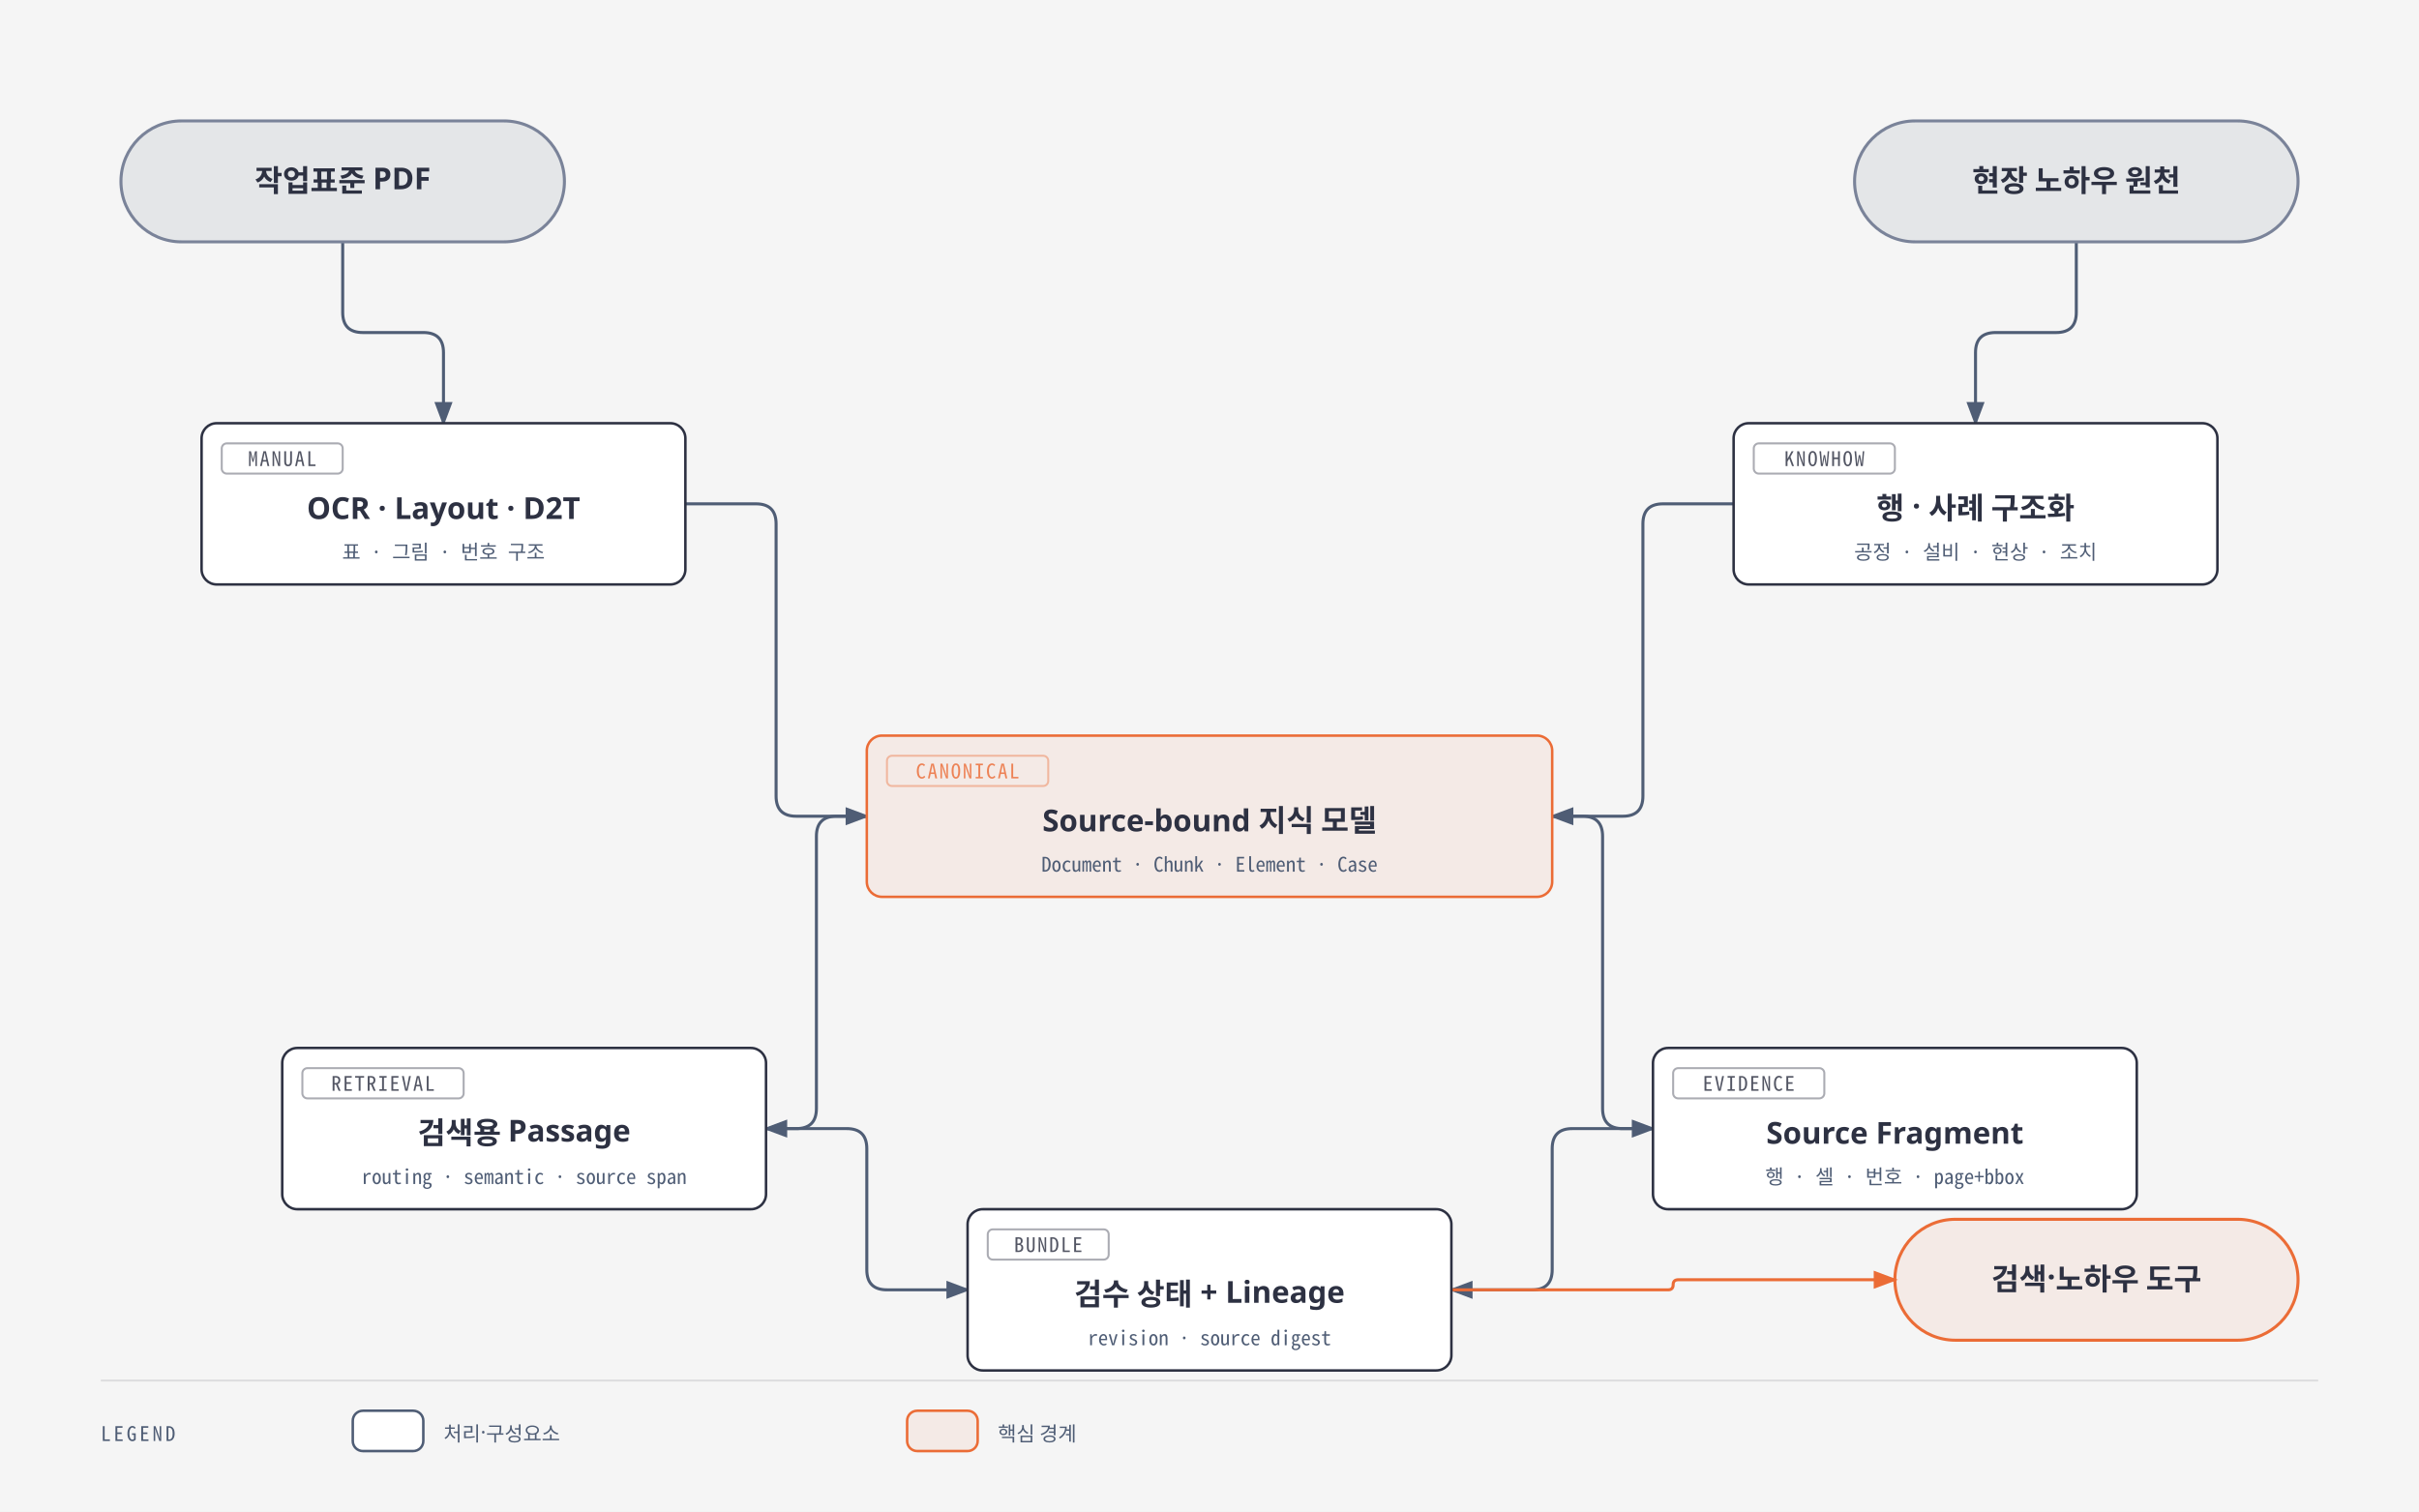
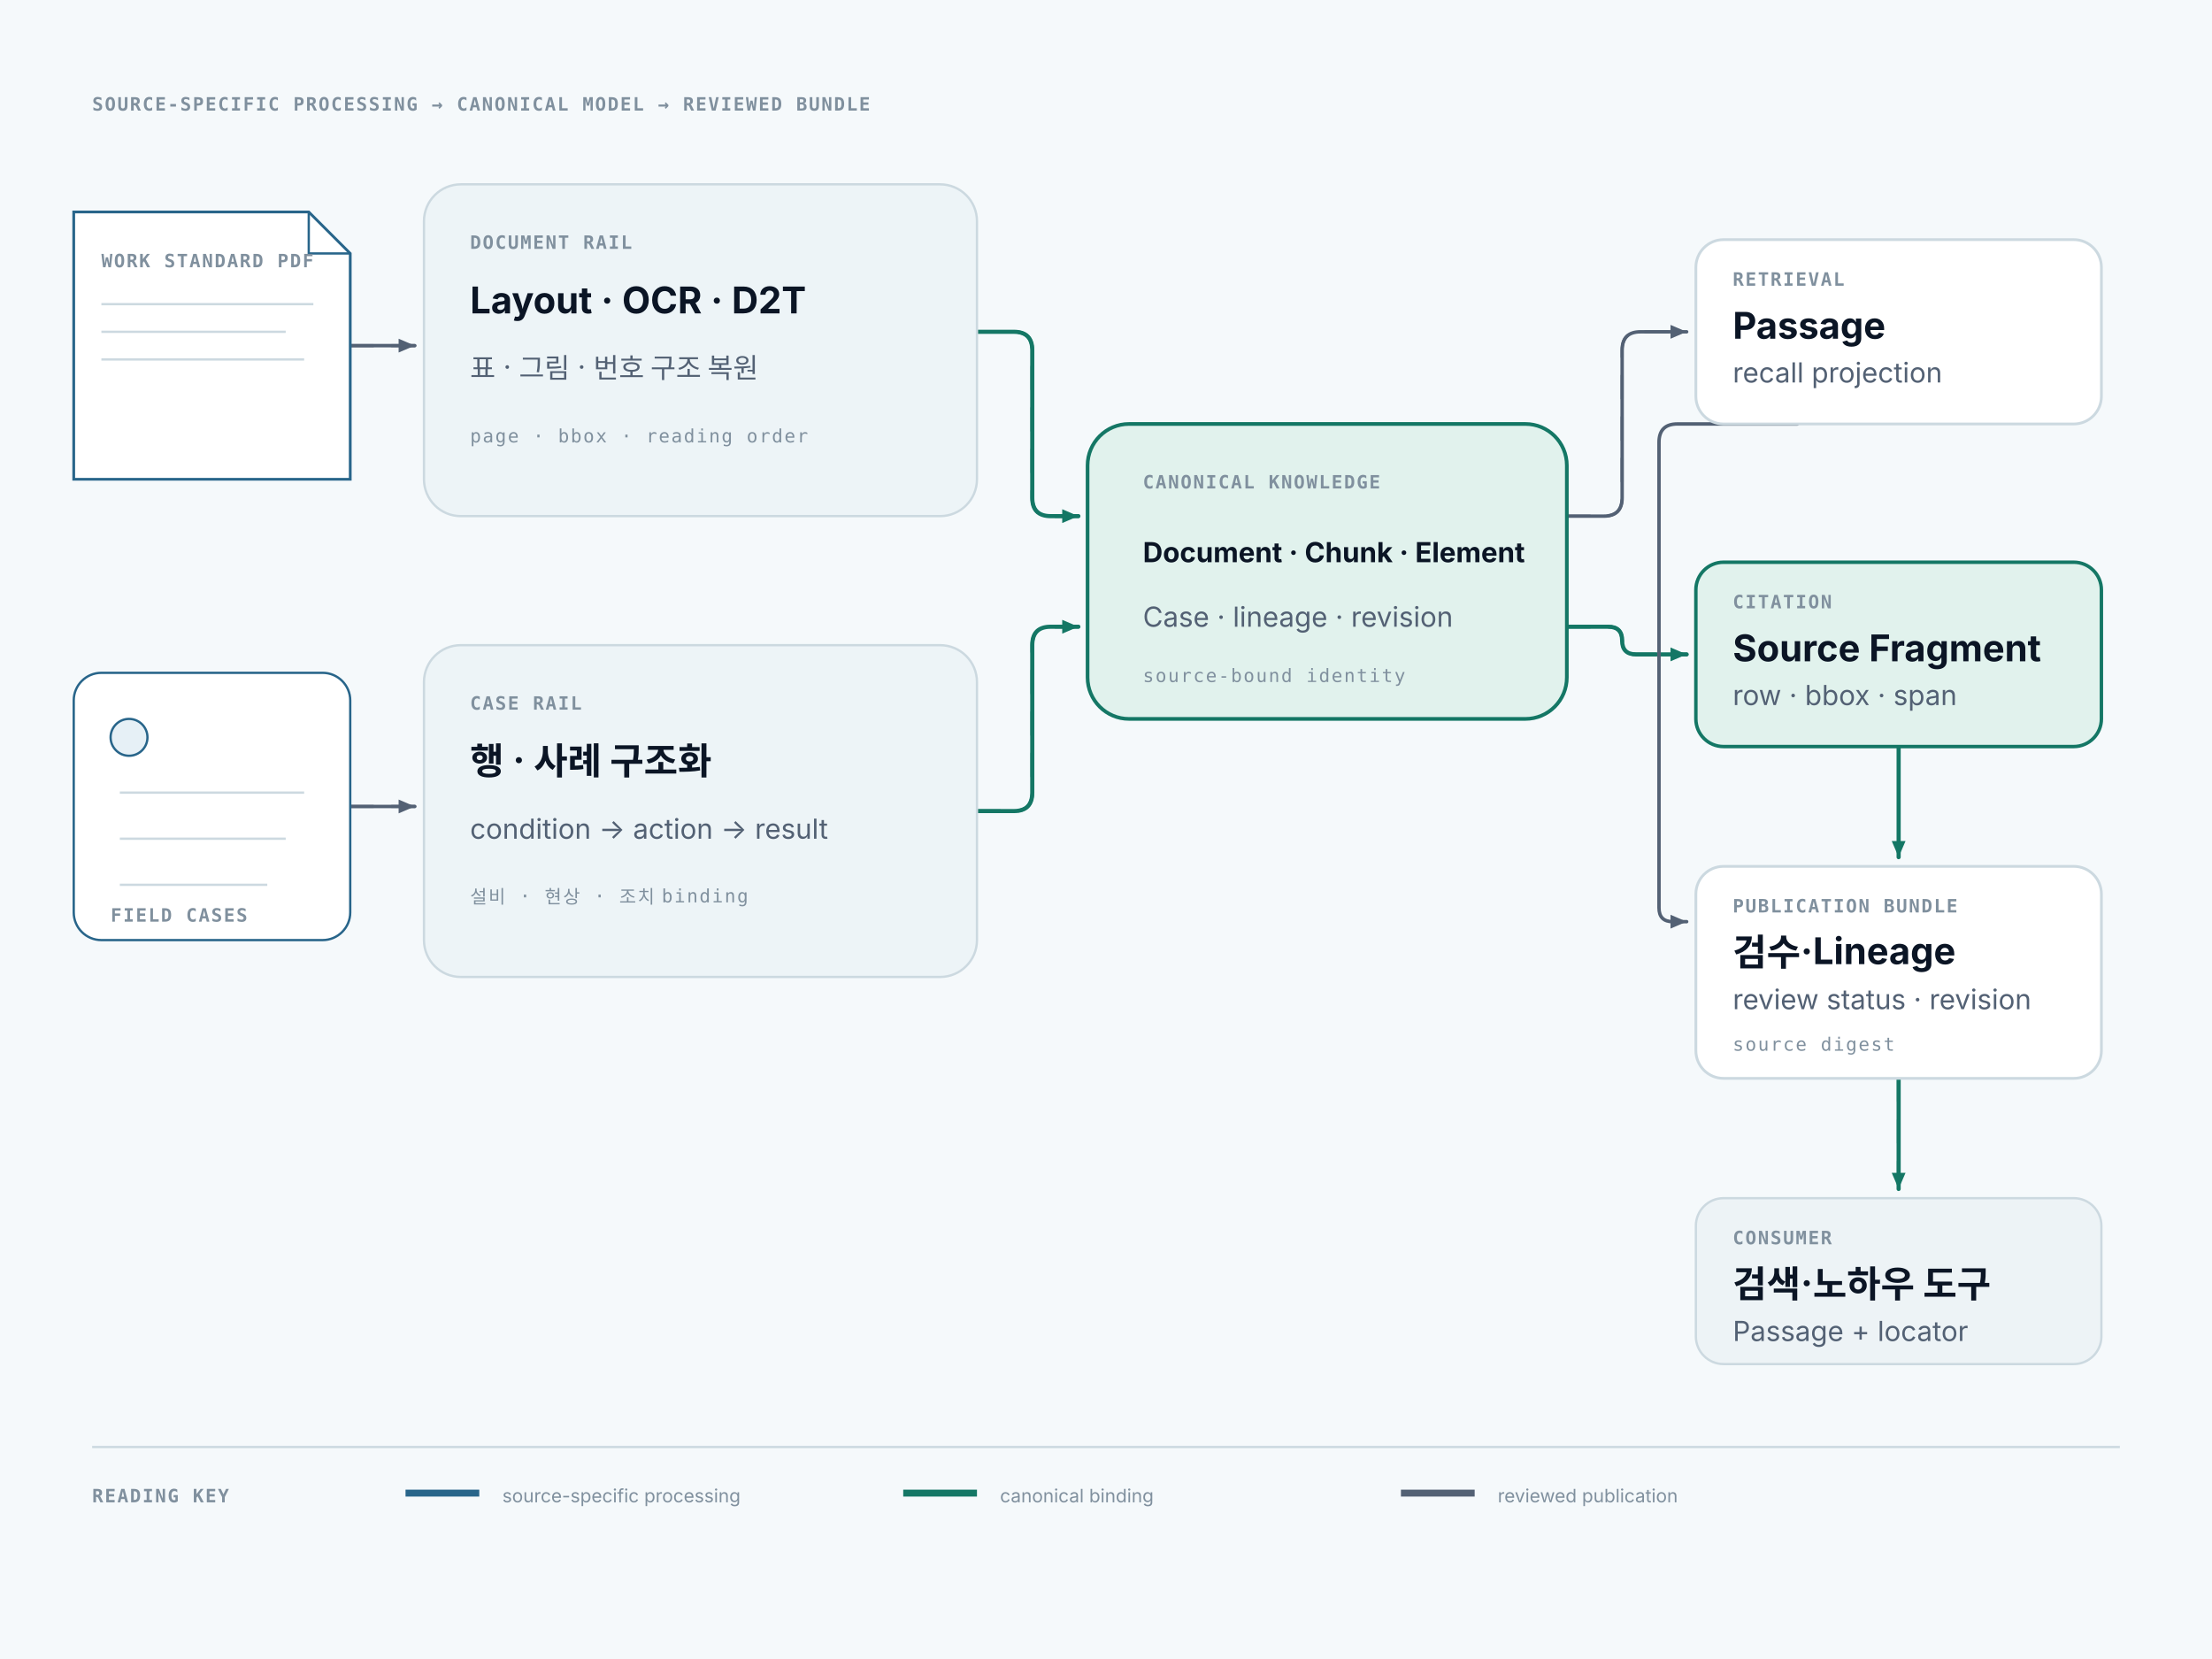
- <svg xmlns="http://www.w3.org/2000/svg" viewBox="0 0 960 600" role="img" aria-labelledby="steel-unstructured-preprocessing-title steel-unstructured-preprocessing-desc">
+ <svg xmlns="http://www.w3.org/2000/svg" viewBox="0 0 960 720" data-visual-kind="dual-source-rail" data-diagram-grammar="data-flow" data-motion-profile="source-to-publication" data-critical-font-size="12" role="img" aria-labelledby="steel-unstructured-preprocessing-title steel-unstructured-preprocessing-desc">
  <defs>
-     <marker id="arrow" markerWidth="8" markerHeight="6" refX="7" refY="3" orient="auto">
-       <polygon points="0 0, 8 3, 0 6" fill="#4f5d75" />
+     <marker id="arrow" markerUnits="userSpaceOnUse" markerWidth="7" markerHeight="6" refX="7" refY="3" orient="auto">
+       <path d="M0 0 L7 3 L0 6 Z" fill="#536174" />
    </marker>
-     <marker id="arrow-accent" markerWidth="8" markerHeight="6" refX="7" refY="3" orient="auto">
-       <polygon points="0 0, 8 3, 0 6" fill="#eb6c36" />
+     <marker id="arrow-signal" markerUnits="userSpaceOnUse" markerWidth="7" markerHeight="6" refX="7" refY="3" orient="auto">
+       <path d="M0 0 L7 3 L0 6 Z" fill="#147765" />
    </marker>
-     <marker id="arrow-link" markerWidth="8" markerHeight="6" refX="7" refY="3" orient="auto">
-       <polygon points="0 0, 8 3, 0 6" fill="#2e5aa8" />
+     <marker id="arrow-open" markerUnits="userSpaceOnUse" markerWidth="7" markerHeight="6" refX="7" refY="3" orient="auto">
+       <path d="M0 0 L7 3 L0 6" fill="none" stroke="#28658a" stroke-width="1.2" />
    </marker>
-     <marker id="arrow-open" markerWidth="8" markerHeight="6" refX="7" refY="3" orient="auto">
-       <polyline points="0 0, 8 3, 0 6" fill="none" stroke="#4f5d75" stroke-width="1.2" />
-     </marker>
-     <style>1&amp;family=Geist:wght@400;500;600&amp;family=Geist+Mono:wght@400;500;600&amp;display=swap');</style>
+     <style>
+     text{font-family:-apple-system,BlinkMacSystemFont,'Apple SD Gothic Neo','Noto Sans KR',sans-serif;fill:#0b1525}
+     .mono{font-family:'SFMono-Regular','Roboto Mono',Consolas,monospace;letter-spacing:.08em}
+     .label{font-size:8px;font-weight:700;fill:#80909e}
+     .title{font-size:16px;font-weight:700}
+     .meta{font-size:12px;fill:#536174}
+     .micro{font-size:8px;fill:#80909e}
+     .on-dark{fill:#ffffff}.on-dark-soft{fill:#d4e4ea}
+     .node{fill:#ffffff;stroke:#ccd9e0;stroke-width:1.2}
+     .node-soft{fill:#edf3f6;stroke:#ccd9e0;stroke-width:1}
+     .node-signal{fill:#e1f2ed;stroke:#147765;stroke-width:1.5}
+     .flow{fill:none;stroke:#536174;stroke-width:1.5;stroke-linecap:round;stroke-linejoin:round;marker-end:url(#arrow)}
+     .flow-signal{fill:none;stroke:#147765;stroke-width:1.8;stroke-linecap:round;stroke-linejoin:round;marker-end:url(#arrow-signal)}
+     .flow-dashed{fill:none;stroke:#28658a;stroke-width:1.3;stroke-dasharray:6 6;stroke-linecap:round;marker-end:url(#arrow-open)}
+     .relationship{fill:none;stroke:#536174;stroke-width:1.4;stroke-linecap:round;stroke-linejoin:round}
+     .edge-motion{fill:none;stroke:#536174;stroke-width:1.3;stroke-linecap:round;stroke-linejoin:round;pointer-events:none;marker-end:none}
+     .edge-motion--signal{stroke:#147765;stroke-width:1.5}.edge-motion--dashed{stroke:#28658a}
+     .edge-label-mask{fill:#f5f9fb}
+     .flow-live{stroke-dasharray:10 8;animation:diagram-source-to-publication-flow 12s linear infinite}
+     .pulse{animation:diagram-source-to-publication-focus 12s ease-in-out infinite}
+     .phase{animation:diagram-source-to-publication-phase-a 12s ease-in-out infinite}
+     .phase-b{animation-name:diagram-source-to-publication-phase-b}.phase-c{animation-name:diagram-source-to-publication-phase-c}.phase-d{animation-name:diagram-source-to-publication-phase-d}
+     @keyframes diagram-source-to-publication-flow{0%{stroke-dashoffset:72;opacity:.58}8%,78%{opacity:1}90%,100%{stroke-dashoffset:-72;opacity:.82}}
+     @keyframes diagram-source-to-publication-focus{0%,8%{opacity:.74}18%,78%{opacity:1}90%,100%{opacity:.84}}
+     @keyframes diagram-source-to-publication-phase-a{0%,4%{opacity:.62}8%,26%{opacity:1}90%,100%{opacity:.82}}
+     @keyframes diagram-source-to-publication-phase-b{0%,4%{opacity:.62}8%,26%{opacity:1}90%,100%{opacity:.82}}
+     @keyframes diagram-source-to-publication-phase-c{0%,44%{opacity:.62}48%,66%{opacity:1}90%,100%{opacity:.82}}
+     @keyframes diagram-source-to-publication-phase-d{0%,68%{opacity:.62}72%,90%{opacity:1}90%,100%{opacity:.82}}
+     @media(prefers-reduced-motion:reduce){.flow-live,.pulse,.phase{animation:none!important}}
+   </style>
  </defs>
-   <rect width="100%" height="100%" fill="#f5f5f5" />
-   <path d="M 136,96 V 124 Q 136,132 144,132 H 168 Q 176,132 176,140 V 168" fill="none" stroke="#4f5d75" stroke-width="1.2" marker-end="url(#arrow)" />
-   <path d="M 824,96 V 124 Q 824,132 816,132 H 792 Q 784,132 784,140 V 168" fill="none" stroke="#4f5d75" stroke-width="1.2" marker-end="url(#arrow)" />
-   <path d="M 272,200 H 300 Q 308,200 308,208 V 316 Q 308,324 316,324 H 344" fill="none" stroke="#4f5d75" stroke-width="1.2" marker-end="url(#arrow)" />
-   <path d="M 688,200 H 660 Q 652,200 652,208 V 316 Q 652,324 644,324 H 616" fill="none" stroke="#4f5d75" stroke-width="1.2" marker-end="url(#arrow)" />
-   <path d="M 344,324 H 332 Q 324,324 324,332 V 440 Q 324,448 316,448 H 304" fill="none" stroke="#4f5d75" stroke-width="1.2" marker-end="url(#arrow)" />
-   <path d="M 616,324 H 628 Q 636,324 636,332 V 440 Q 636,448 644,448 H 656" fill="none" stroke="#4f5d75" stroke-width="1.2" marker-end="url(#arrow)" />
-   <path d="M 304,448 H 336 Q 344,448 344,456 V 504 Q 344,512 352,512 H 384" fill="none" stroke="#4f5d75" stroke-width="1.2" marker-end="url(#arrow)" />
-   <path d="M 656,448 H 624 Q 616,448 616,456 V 504 Q 616,512 608,512 H 576" fill="none" stroke="#4f5d75" stroke-width="1.2" marker-end="url(#arrow)" />
-   <path d="M 576,512 H 662 Q 664,512 664,510 V 510 Q 664,508 666,508 H 752" fill="none" stroke="#eb6c36" stroke-width="1.2" marker-end="url(#arrow-accent)" />
-   <g id="node-pdf">
-     <rect x="48" y="48" width="176" height="48" rx="24" fill="rgba(79,93,117,0.10)" stroke="#7a8399" stroke-width="1.2" />
-     <text x="136" y="76" fill="#2d3142" font-size="12" font-weight="600" font-family="'Geist','Apple SD Gothic Neo','Noto Sans KR',system-ui,sans-serif" text-anchor="middle">
-       <tspan x="136" dy="0">작업표준 PDF</tspan>
-     </text>
+   <rect width="960" height="720" fill="#f5f9fb" />
+   <text class="label mono" x="40" y="48">SOURCE-SPECIFIC PROCESSING → CANONICAL MODEL → REVIEWED BUNDLE</text>
+   <g class="" data-edge-from="work-standard" data-edge-to="manual-rail" data-edge-role="ingest" data-edge-payload="PDF · layout" data-edge-start="152 150" data-edge-end="180 150" data-edge-from-port="152 150" data-edge-to-port="184 150" data-story-edge="work-standard manual-rail">
+     <path class="flow" data-edge-from="work-standard" data-edge-to="manual-rail" data-edge-role="ingest" data-edge-payload="PDF · layout" data-edge-start="152 150" data-edge-end="180 150" data-edge-from-port="152 150" data-edge-to-port="184 150" data-story-edge="work-standard manual-rail" d="M152 150H180" />
+     <path class="edge-motion  flow-live" d="M152 150H180" />
  </g>
-   <g id="node-knowhow">
-     <rect x="736" y="48" width="176" height="48" rx="24" fill="rgba(79,93,117,0.10)" stroke="#7a8399" stroke-width="1.2" />
-     <text x="824" y="76" fill="#2d3142" font-size="12" font-weight="600" font-family="'Geist','Apple SD Gothic Neo','Noto Sans KR',system-ui,sans-serif" text-anchor="middle">
-       <tspan x="824" dy="0">현장 노하우 원천</tspan>
-     </text>
+   <g class="phase-b" data-edge-from="field-cases" data-edge-to="case-rail" data-edge-role="ingest" data-edge-payload="case rows" data-edge-start="152 350" data-edge-end="180 350" data-edge-from-port="152 350" data-edge-to-port="184 350" data-story-edge="field-cases case-rail">
+     <path class="flow" data-edge-from="field-cases" data-edge-to="case-rail" data-edge-role="ingest" data-edge-payload="case rows" data-edge-start="152 350" data-edge-end="180 350" data-edge-from-port="152 350" data-edge-to-port="184 350" data-story-edge="field-cases case-rail" d="M152 350H180" />
+     <path class="edge-motion  flow-live" d="M152 350H180" />
  </g>
-   <g id="node-d2t">
-     <rect x="80" y="168" width="192" height="64" rx="6" fill="#f5f5f5" />
-     <rect x="80" y="168" width="192" height="64" rx="6" fill="#ffffff" stroke="#2d3142" stroke-width="1" />
-     <rect x="88" y="176" width="48" height="12" rx="2" fill="transparent" stroke="#2d3142" stroke-opacity="0.40" stroke-width="0.8" />
-     <text x="112" y="185" fill="#2d3142" fill-opacity="0.82" font-size="8" font-family="'Geist Mono','SFMono-Regular','Noto Sans Mono CJK KR',monospace" text-anchor="middle" letter-spacing="0.08em">MANUAL</text>
-     <text x="176" y="206" fill="#2d3142" font-size="12" font-weight="600" font-family="'Geist','Apple SD Gothic Neo','Noto Sans KR',system-ui,sans-serif" text-anchor="middle">
-       <tspan x="176" dy="0">OCR · Layout · D2T</tspan>
-     </text>
-     <text x="176" y="222" fill="#4f5d75" font-size="8" font-weight="400" font-family="'Geist Mono','SFMono-Regular','Noto Sans Mono CJK KR',monospace" text-anchor="middle">
-       <tspan x="176" dy="0">표 · 그림 · 번호 구조</tspan>
-     </text>
+   <g class="" data-edge-from="manual-rail" data-edge-to="canonical-model" data-edge-role="canonicalize" data-edge-payload="Document · Chunk · Element" data-edge-start="424 144" data-edge-end="468 224" data-edge-from-port="424 144" data-edge-to-port="472 224" data-story-edge="manual-rail canonical-model">
+     <path class="flow-signal" data-edge-from="manual-rail" data-edge-to="canonical-model" data-edge-role="canonicalize" data-edge-payload="Document · Chunk · Element" data-edge-start="424 144" data-edge-end="468 224" data-edge-from-port="424 144" data-edge-to-port="472 224" data-story-edge="manual-rail canonical-model" d="M424 144H440Q448 144 448 152V216Q448 224 456 224H468" />
+     <path class="edge-motion edge-motion--signal flow-live" d="M424 144H440Q448 144 448 152V216Q448 224 456 224H468" />
  </g>
-   <g id="node-cases">
-     <rect x="688" y="168" width="192" height="64" rx="6" fill="#f5f5f5" />
-     <rect x="688" y="168" width="192" height="64" rx="6" fill="#ffffff" stroke="#2d3142" stroke-width="1" />
-     <rect x="696" y="176" width="56" height="12" rx="2" fill="transparent" stroke="#2d3142" stroke-opacity="0.40" stroke-width="0.8" />
-     <text x="724" y="185" fill="#2d3142" fill-opacity="0.82" font-size="8" font-family="'Geist Mono','SFMono-Regular','Noto Sans Mono CJK KR',monospace" text-anchor="middle" letter-spacing="0.08em">KNOWHOW</text>
-     <text x="784" y="206" fill="#2d3142" font-size="12" font-weight="600" font-family="'Geist','Apple SD Gothic Neo','Noto Sans KR',system-ui,sans-serif" text-anchor="middle">
-       <tspan x="784" dy="0">행 · 사례 구조화</tspan>
-     </text>
-     <text x="784" y="222" fill="#4f5d75" font-size="8" font-weight="400" font-family="'Geist Mono','SFMono-Regular','Noto Sans Mono CJK KR',monospace" text-anchor="middle">
-       <tspan x="784" dy="0">공정 · 설비 · 현상 · 조치</tspan>
-     </text>
+   <g class="phase-b" data-edge-from="case-rail" data-edge-to="canonical-model" data-edge-role="canonicalize" data-edge-payload="source-bound Case" data-edge-start="424 352" data-edge-end="468 272" data-edge-from-port="424 352" data-edge-to-port="472 272" data-story-edge="case-rail canonical-model">
+     <path class="flow-signal" data-edge-from="case-rail" data-edge-to="canonical-model" data-edge-role="canonicalize" data-edge-payload="source-bound Case" data-edge-start="424 352" data-edge-end="468 272" data-edge-from-port="424 352" data-edge-to-port="472 272" data-story-edge="case-rail canonical-model" d="M424 352H440Q448 352 448 344V280Q448 272 456 272H468" />
+     <path class="edge-motion edge-motion--signal flow-live" d="M424 352H440Q448 352 448 344V280Q448 272 456 272H468" />
  </g>
-   <g id="node-canonical">
-     <rect x="344" y="292" width="272" height="64" rx="6" fill="#f5f5f5" />
-     <rect x="344" y="292" width="272" height="64" rx="6" fill="rgba(235,108,54,0.08)" stroke="#eb6c36" stroke-width="1" />
-     <rect x="352" y="300" width="64" height="12" rx="2" fill="transparent" stroke="#eb6c36" stroke-opacity="0.40" stroke-width="0.8" />
-     <text x="384" y="309" fill="#eb6c36" fill-opacity="0.82" font-size="8" font-family="'Geist Mono','SFMono-Regular','Noto Sans Mono CJK KR',monospace" text-anchor="middle" letter-spacing="0.08em">CANONICAL</text>
-     <text x="480" y="330" fill="#2d3142" font-size="12" font-weight="600" font-family="'Geist','Apple SD Gothic Neo','Noto Sans KR',system-ui,sans-serif" text-anchor="middle">
-       <tspan x="480" dy="0">Source-bound 지식 모델</tspan>
-     </text>
-     <text x="480" y="346" fill="#4f5d75" font-size="8" font-weight="400" font-family="'Geist Mono','SFMono-Regular','Noto Sans Mono CJK KR',monospace" text-anchor="middle">
-       <tspan x="480" dy="0">Document · Chunk · Element · Case</tspan>
-     </text>
+   <g class="phase-c" data-edge-from="canonical-model" data-edge-to="passage-projection" data-edge-role="projects" data-edge-payload="Passage" data-edge-start="680 224" data-edge-end="732 144" data-edge-from-port="680 224" data-edge-to-port="736 144" data-story-edge="canonical-model passage-projection">
+     <path class="flow" data-edge-from="canonical-model" data-edge-to="passage-projection" data-edge-role="projects" data-edge-payload="Passage" data-edge-start="680 224" data-edge-end="732 144" data-edge-from-port="680 224" data-edge-to-port="736 144" data-story-edge="canonical-model passage-projection" d="M680 224H696Q704 224 704 216V152Q704 144 712 144H732" />
+     <path class="edge-motion  flow-live" d="M680 224H696Q704 224 704 216V152Q704 144 712 144H732" />
  </g>
-   <g id="node-passage">
-     <rect x="112" y="416" width="192" height="64" rx="6" fill="#f5f5f5" />
-     <rect x="112" y="416" width="192" height="64" rx="6" fill="#ffffff" stroke="#2d3142" stroke-width="1" />
-     <rect x="120" y="424" width="64" height="12" rx="2" fill="transparent" stroke="#2d3142" stroke-opacity="0.40" stroke-width="0.8" />
-     <text x="152" y="433" fill="#2d3142" fill-opacity="0.82" font-size="8" font-family="'Geist Mono','SFMono-Regular','Noto Sans Mono CJK KR',monospace" text-anchor="middle" letter-spacing="0.08em">RETRIEVAL</text>
-     <text x="208" y="454" fill="#2d3142" font-size="12" font-weight="600" font-family="'Geist','Apple SD Gothic Neo','Noto Sans KR',system-ui,sans-serif" text-anchor="middle">
-       <tspan x="208" dy="0">검색용 Passage</tspan>
-     </text>
-     <text x="208" y="470" fill="#4f5d75" font-size="8" font-weight="400" font-family="'Geist Mono','SFMono-Regular','Noto Sans Mono CJK KR',monospace" text-anchor="middle">
-       <tspan x="208" dy="0">routing · semantic · source span</tspan>
-     </text>
+   <g class="phase-c" data-edge-from="canonical-model" data-edge-to="fragment-projection" data-edge-role="locates" data-edge-payload="Source Fragment" data-edge-start="680 272" data-edge-end="732 284" data-edge-from-port="680 272" data-edge-to-port="736 284" data-story-edge="canonical-model fragment-projection">
+     <path class="flow-signal" data-edge-from="canonical-model" data-edge-to="fragment-projection" data-edge-role="locates" data-edge-payload="Source Fragment" data-edge-start="680 272" data-edge-end="732 284" data-edge-from-port="680 272" data-edge-to-port="736 284" data-story-edge="canonical-model fragment-projection" d="M680 272H698Q704 272 704 278V278Q704 284 710 284H732" />
+     <path class="edge-motion edge-motion--signal flow-live" d="M680 272H698Q704 272 704 278V278Q704 284 710 284H732" />
  </g>
-   <g id="node-fragment">
-     <rect x="656" y="416" width="192" height="64" rx="6" fill="#f5f5f5" />
-     <rect x="656" y="416" width="192" height="64" rx="6" fill="#ffffff" stroke="#2d3142" stroke-width="1" />
-     <rect x="664" y="424" width="60" height="12" rx="2" fill="transparent" stroke="#2d3142" stroke-opacity="0.40" stroke-width="0.8" />
-     <text x="694" y="433" fill="#2d3142" fill-opacity="0.82" font-size="8" font-family="'Geist Mono','SFMono-Regular','Noto Sans Mono CJK KR',monospace" text-anchor="middle" letter-spacing="0.08em">EVIDENCE</text>
-     <text x="752" y="454" fill="#2d3142" font-size="12" font-weight="600" font-family="'Geist','Apple SD Gothic Neo','Noto Sans KR',system-ui,sans-serif" text-anchor="middle">
-       <tspan x="752" dy="0">Source Fragment</tspan>
-     </text>
-     <text x="752" y="470" fill="#4f5d75" font-size="8" font-weight="400" font-family="'Geist Mono','SFMono-Regular','Noto Sans Mono CJK KR',monospace" text-anchor="middle">
-       <tspan x="752" dy="0">행 · 셀 · 번호 · page+bbox</tspan>
-     </text>
+   <g class="phase-c" data-edge-from="passage-projection" data-edge-to="publication-gate" data-edge-role="review-input" data-edge-payload="retrieval projection" data-edge-start="780 184" data-edge-end="732 400" data-edge-from-port="780 184" data-edge-to-port="736 400" data-story-edge="passage-projection publication-gate">
+     <path class="flow" data-edge-from="passage-projection" data-edge-to="publication-gate" data-edge-role="review-input" data-edge-payload="retrieval projection" data-edge-start="780 184" data-edge-end="732 400" data-edge-from-port="780 184" data-edge-to-port="736 400" data-story-edge="passage-projection publication-gate" d="M780 184H728Q720 184 720 192V394Q720 400 726 400H732" />
  </g>
-   <g id="node-bundle">
-     <rect x="384" y="480" width="192" height="64" rx="6" fill="#f5f5f5" />
-     <rect x="384" y="480" width="192" height="64" rx="6" fill="#ffffff" stroke="#2d3142" stroke-width="1" />
-     <rect x="392" y="488" width="48" height="12" rx="2" fill="transparent" stroke="#2d3142" stroke-opacity="0.40" stroke-width="0.8" />
-     <text x="416" y="497" fill="#2d3142" fill-opacity="0.82" font-size="8" font-family="'Geist Mono','SFMono-Regular','Noto Sans Mono CJK KR',monospace" text-anchor="middle" letter-spacing="0.08em">BUNDLE</text>
-     <text x="480" y="518" fill="#2d3142" font-size="12" font-weight="600" font-family="'Geist','Apple SD Gothic Neo','Noto Sans KR',system-ui,sans-serif" text-anchor="middle">
-       <tspan x="480" dy="0">검수 상태 + Lineage</tspan>
-     </text>
-     <text x="480" y="534" fill="#4f5d75" font-size="8" font-weight="400" font-family="'Geist Mono','SFMono-Regular','Noto Sans Mono CJK KR',monospace" text-anchor="middle">
-       <tspan x="480" dy="0">revision · source digest</tspan>
-     </text>
+   <g class="phase-c" data-edge-from="fragment-projection" data-edge-to="publication-gate" data-edge-role="review-input" data-edge-payload="exact locator" data-edge-start="824 324" data-edge-end="824 372" data-edge-from-port="824 324" data-edge-to-port="824 376" data-story-edge="fragment-projection publication-gate">
+     <path class="flow-signal" data-edge-from="fragment-projection" data-edge-to="publication-gate" data-edge-role="review-input" data-edge-payload="exact locator" data-edge-start="824 324" data-edge-end="824 372" data-edge-from-port="824 324" data-edge-to-port="824 376" data-story-edge="fragment-projection publication-gate" d="M824 324V372" />
  </g>
-   <g id="node-tools">
-     <rect x="752" y="484" width="160" height="48" rx="24" fill="rgba(235,108,54,0.08)" stroke="#eb6c36" stroke-width="1.2" />
-     <text x="832" y="512" fill="#2d3142" font-size="12" font-weight="600" font-family="'Geist','Apple SD Gothic Neo','Noto Sans KR',system-ui,sans-serif" text-anchor="middle">
-       <tspan x="832" dy="0">검색·노하우 도구</tspan>
-     </text>
+   <g class="phase-d" data-edge-from="publication-gate" data-edge-to="retrieval-tools" data-edge-role="publishes" data-edge-payload="reviewed bundle" data-edge-start="824 468" data-edge-end="824 516" data-edge-from-port="824 468" data-edge-to-port="824 520" data-story-edge="publication-gate retrieval-tools">
+     <path class="flow-signal" data-edge-from="publication-gate" data-edge-to="retrieval-tools" data-edge-role="publishes" data-edge-payload="reviewed bundle" data-edge-start="824 468" data-edge-end="824 516" data-edge-from-port="824 468" data-edge-to-port="824 520" data-story-edge="publication-gate retrieval-tools" d="M824 468V516" />
+     <path class="edge-motion edge-motion--signal flow-live" d="M824 468V516" />
  </g>
-   <line x1="40" y1="548" x2="920" y2="548" stroke="rgba(45,49,66,0.12)" stroke-width="0.8" />
-   <text x="40" y="572" fill="#4f5d75" font-size="8" font-family="'Geist Mono','SFMono-Regular','Noto Sans Mono CJK KR',monospace" letter-spacing="0.14em">LEGEND</text>
-   <rect x="140" y="560" width="28" height="16" rx="4" fill="#ffffff" stroke="#4f5d75" stroke-width="1" />
-   <text x="176" y="572" fill="#4f5d75" font-size="8" font-family="'Geist','Apple SD Gothic Neo','Noto Sans KR',system-ui,sans-serif">처리·구성요소</text>
-   <rect x="360" y="560" width="28" height="16" rx="4" fill="rgba(235,108,54,0.08)" stroke="#eb6c36" stroke-width="1" />
-   <text x="396" y="572" fill="#4f5d75" font-size="8" font-family="'Geist','Apple SD Gothic Neo','Noto Sans KR',system-ui,sans-serif">핵심 경계</text>
+   <g data-concept="two-sources">
+     <g data-concept="work-standard" data-story-node="work-standard" data-semantic-role="store" data-semantic-label="작업표준 PDF" data-semantic-outputs="">
+       <g data-layout-node="work-standard 32 92 120 116">
+         <path d="M32 92H134L152 110V208H32Z" fill="#ffffff" stroke="#28658a" stroke-width="1.2" />
+         <path d="M134 92V110H152" fill="none" stroke="#28658a" />
+         <text class="label mono" x="44" y="116">WORK STANDARD PDF</text>
+         <path d="M44 132H136M44 144H124M44 156H132" stroke="#ccd9e0" />
+       </g>
+     </g>
+     <g data-concept="field-cases" data-story-node="field-cases" data-semantic-role="store" data-semantic-label="현장 사례" data-semantic-outputs="">
+       <g data-layout-node="field-cases 32 292 120 116">
+         <rect x="32" y="292" width="120" height="116" rx="12" fill="#ffffff" stroke="#28658a" />
+         <circle cx="56" cy="320" r="8" fill="#e6f0f6" stroke="#28658a" />
+         <path d="M52 344H132M52 364H124M52 384H116" stroke="#ccd9e0" />
+         <text class="label mono" x="48" y="400">FIELD CASES</text>
+       </g>
+     </g>
+   </g>
+   <g data-concept="manual-rail" data-story-node="manual-rail" data-semantic-role="component" data-semantic-label="문서 전처리" data-semantic-outputs="Document|Chunk|Element">
+     <g data-layout-node="manual-rail 184 80 240 144">
+       <rect x="184" y="80" width="240" height="144" rx="16" fill="#edf4f7" stroke="#ccd9e0" />
+       <text class="label mono" x="204" y="108">DOCUMENT RAIL</text>
+       <text class="title" x="204" y="136">Layout · OCR · D2T</text>
+       <text class="meta" x="204" y="164">표 · 그림 · 번호 구조 복원</text>
+       <text class="micro mono" x="204" y="192">page · bbox · reading order</text>
+     </g>
+   </g>
+   <g data-concept="case-rail" data-story-node="case-rail" data-semantic-role="component" data-semantic-label="현장 사례 전처리" data-semantic-outputs="Case">
+     <g data-layout-node="case-rail 184 280 240 144">
+       <rect x="184" y="280" width="240" height="144" rx="16" fill="#edf4f7" stroke="#ccd9e0" />
+       <text class="label mono" x="204" y="308">CASE RAIL</text>
+       <text class="title" x="204" y="336">행 · 사례 구조화</text>
+       <text class="meta" x="204" y="364">condition → action → result</text>
+       <text class="micro mono" x="204" y="392">설비 · 현상 · 조치 binding</text>
+     </g>
+   </g>
+   <g data-concept="canonical-model" data-story-node="canonical-model" data-semantic-role="store" data-semantic-label="Canonical Knowledge" data-semantic-outputs="">
+     <g class="pulse" data-fit-region="472 184 208 128" data-layout-node="canonical-model 472 184 208 128">
+       <rect x="472" y="184" width="208" height="128" rx="18" fill="#e1f2ed" stroke="#147765" stroke-width="1.6" />
+       <text class="label mono" x="496" y="212">CANONICAL KNOWLEDGE</text>
+       <text class="title" font-size="12" style="font-size:12px" x="496" y="244">Document · Chunk · Element</text>
+       <text class="meta" x="496" y="272">Case · lineage · revision</text>
+       <text class="micro mono" x="496" y="296">source-bound identity</text>
+     </g>
+   </g>
+   <g data-concept="retrieval-citation-split">
+     <g data-concept="passage-projection" data-story-node="passage-projection" data-semantic-role="artifact" data-semantic-label="Passage" data-semantic-outputs="">
+       <g data-fit-region="736 104 176 80" data-layout-node="passage-projection 736 104 176 80">
+         <rect class="node" x="736" y="104" width="176" height="80" rx="12" />
+         <text class="label mono" x="752" y="124">RETRIEVAL</text>
+         <text class="title" x="752" y="147">Passage</text>
+         <text class="meta" x="752" y="166">recall projection</text>
+       </g>
+     </g>
+     <g data-concept="fragment-projection" data-story-node="fragment-projection" data-semantic-role="artifact" data-semantic-label="Source Fragment" data-semantic-outputs="">
+       <g data-fit-region="736 244 176 80" data-layout-node="fragment-projection 736 244 176 80">
+         <rect class="node-signal" x="736" y="244" width="176" height="80" rx="12" />
+         <text class="label mono" x="752" y="264">CITATION</text>
+         <text class="title" x="752" y="287">Source Fragment</text>
+         <text class="meta" x="752" y="306">row · bbox · span</text>
+       </g>
+     </g>
+   </g>
+   <g data-concept="publication-gate" data-story-node="publication-gate" data-semantic-role="boundary" data-semantic-label="검수·Lineage Bundle" data-semantic-outputs="reviewed bundle">
+     <g data-fit-region="736 376 176 92" data-layout-node="publication-gate 736 376 176 92">
+       <rect class="node" x="736" y="376" width="176" height="92" rx="12" />
+       <text class="label mono" x="752" y="396">PUBLICATION BUNDLE</text>
+       <text class="title" x="752" y="419">검수·Lineage</text>
+       <text class="meta" x="752" y="438">review status · revision</text>
+       <text class="micro mono" x="752" y="456">source digest</text>
+     </g>
+   </g>
+   <g data-concept="retrieval-tools" data-story-node="retrieval-tools" data-semantic-role="component" data-semantic-label="검색·노하우 도구" data-semantic-outputs="">
+     <g data-fit-region="736 520 176 72" data-layout-node="retrieval-tools 736 520 176 72">
+       <rect class="node-soft" x="736" y="520" width="176" height="72" rx="12" />
+       <text class="label mono" x="752" y="540">CONSUMER</text>
+       <text class="title" x="752" y="563">검색·노하우 도구</text>
+       <text class="meta" x="752" y="582">Passage + locator</text>
+     </g>
+   </g>
+   <line x1="40" y1="628" x2="920" y2="628" stroke="#ccd9e0" />
+   <text class="label mono" x="40" y="652">READING KEY</text>
+   <line x1="176" y1="648" x2="208" y2="648" stroke="#28658a" stroke-width="3" />
+   <text class="micro" x="218" y="652">source-specific processing</text>
+   <line x1="392" y1="648" x2="424" y2="648" stroke="#147765" stroke-width="3" />
+   <text class="micro" x="434" y="652">canonical binding</text>
+   <line x1="608" y1="648" x2="640" y2="648" stroke="#536174" stroke-width="3" />
+   <text class="micro" x="650" y="652">reviewed publication</text>
</svg>
